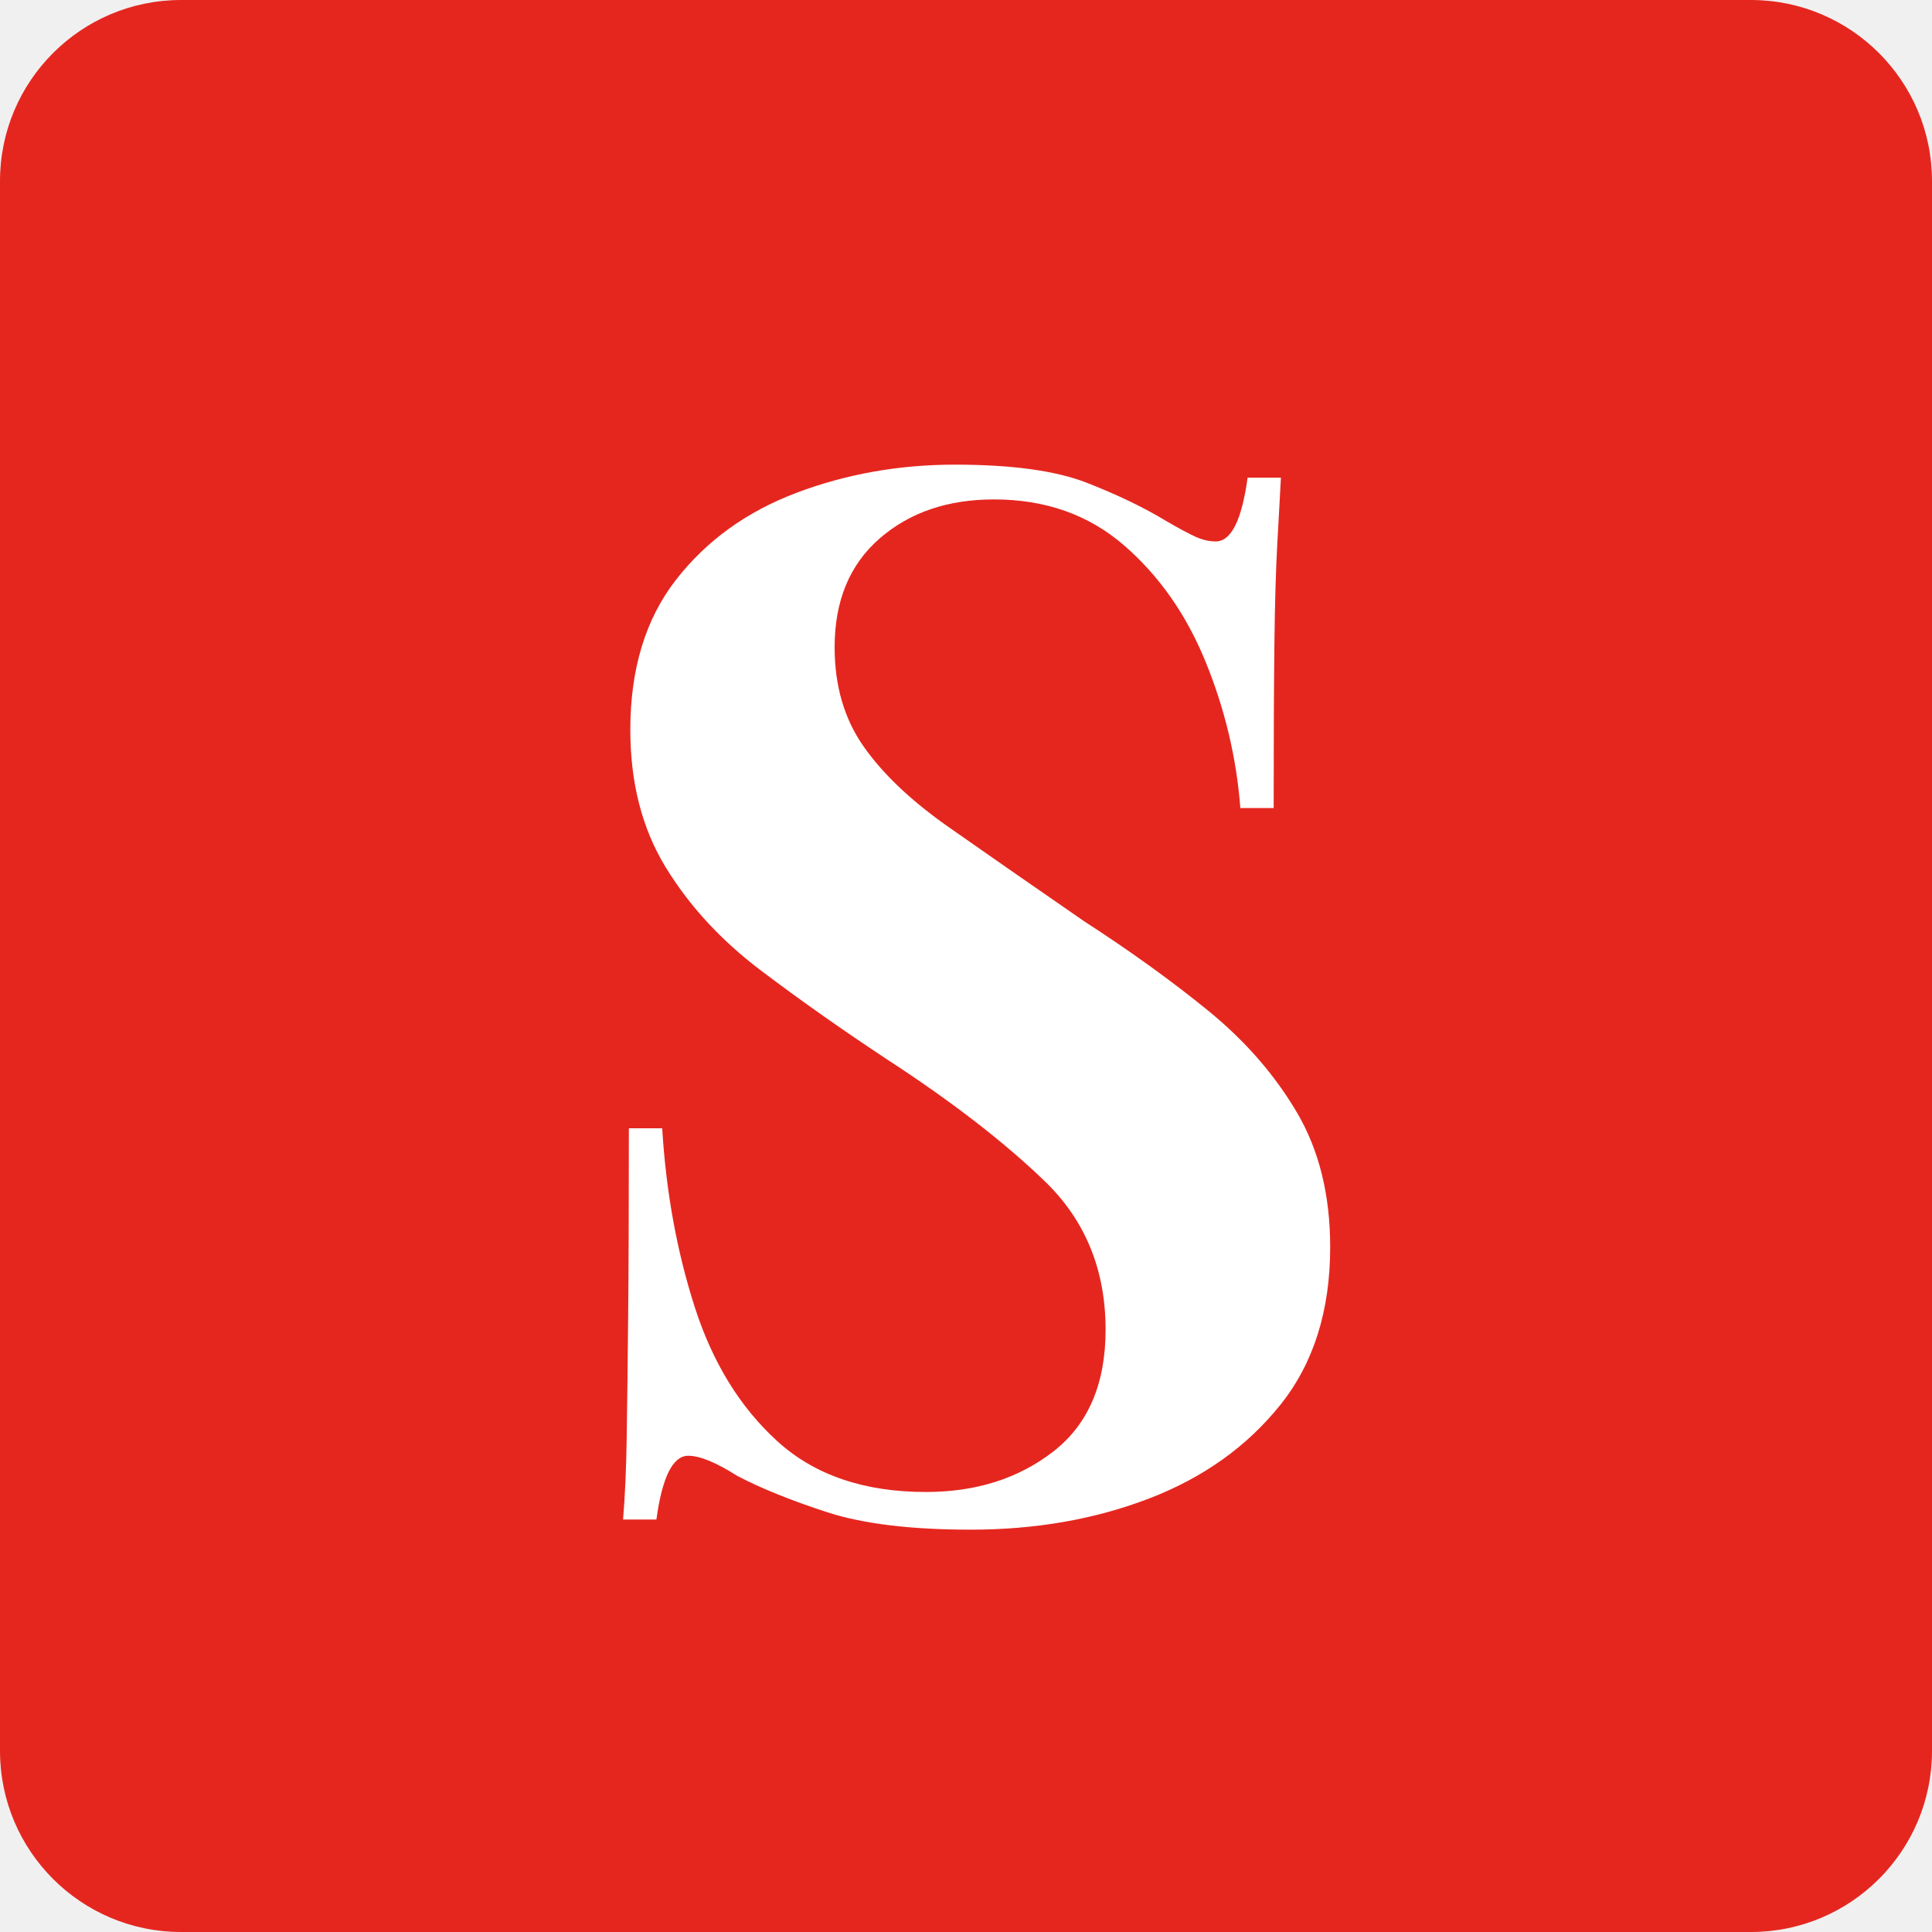
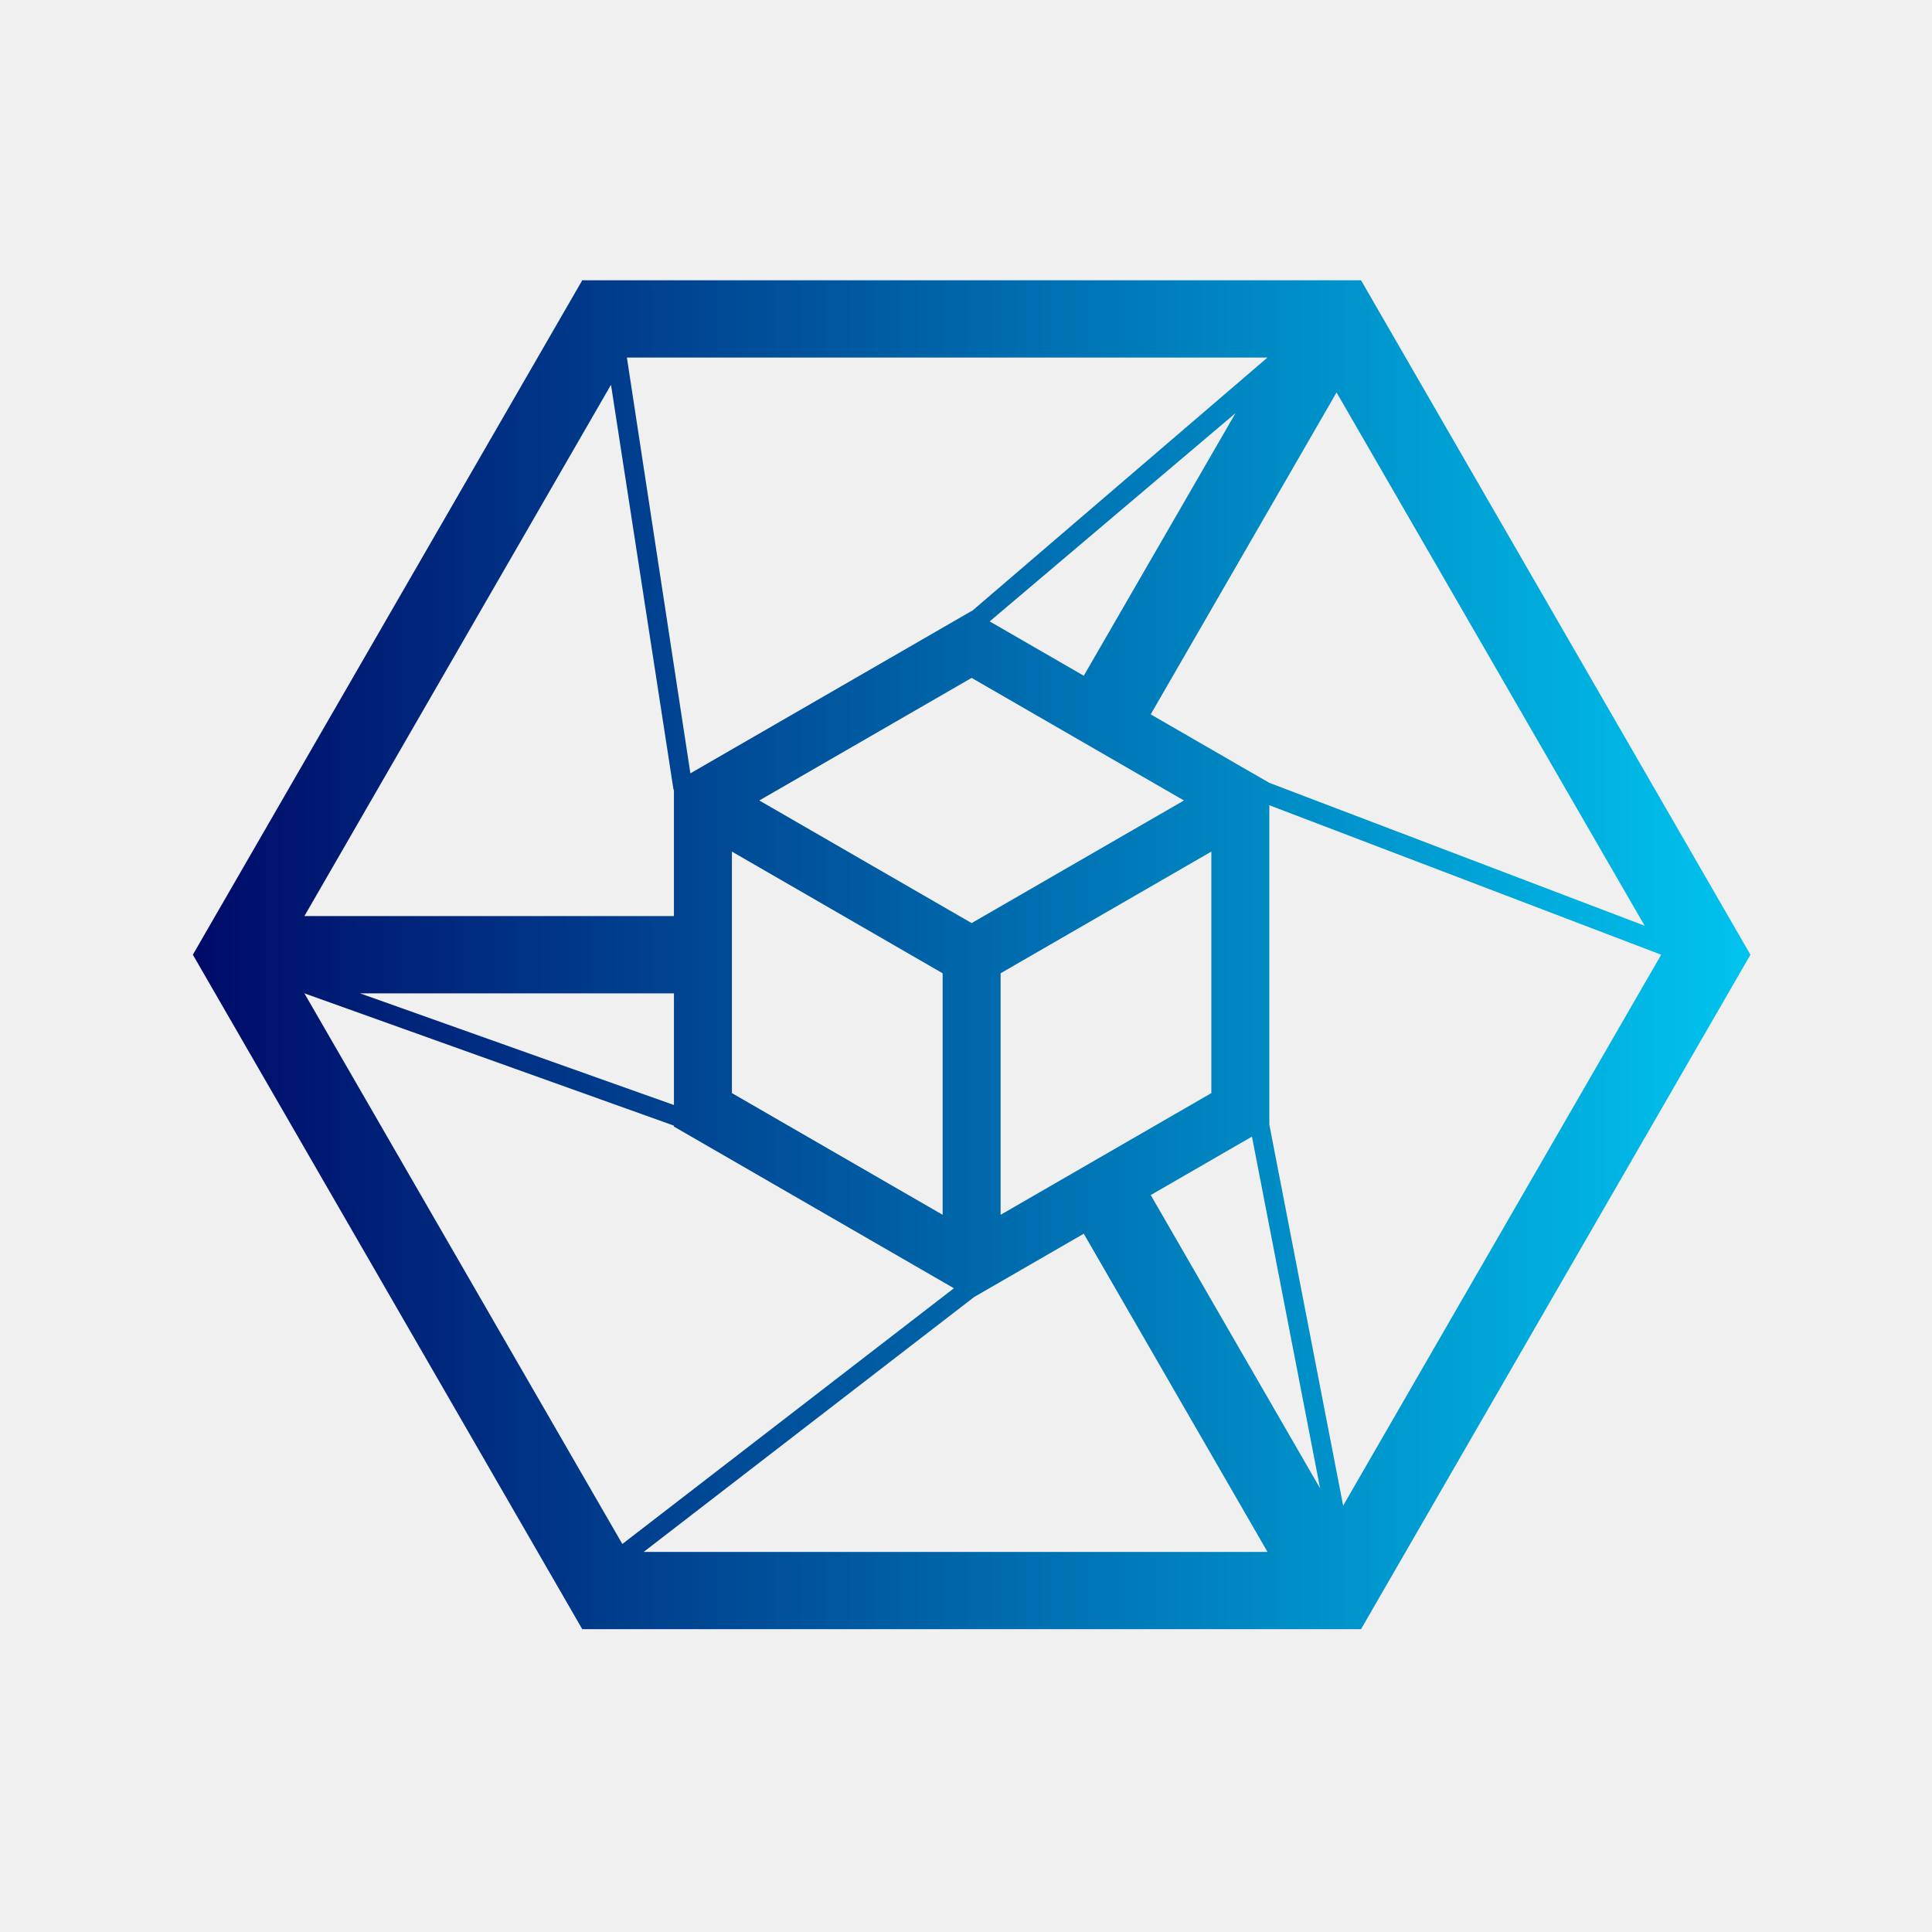
- <svg xmlns="http://www.w3.org/2000/svg" width="32px" height="32px" viewBox="0 0 32 32" version="1.1">
-   <g id="Page-1" stroke="none" stroke-width="1" fill="none" fill-rule="evenodd">
-     <g id="Group">
-       <rect id="Rectangle" fill="#E5261F" x="0" y="0" width="32" height="32" rx="3" />
-       <path d="M16.08,25.336 C17.152,25.336 18.136,25.164 19.032,24.82 C19.928,24.476 20.652,23.96 21.204,23.272 C21.756,22.584 22.032,21.712 22.032,20.656 C22.032,19.792 21.848,19.048 21.48,18.424 C21.112,17.8 20.624,17.24 20.016,16.744 C19.408,16.248 18.72,15.752 17.952,15.256 C17.072,14.648 16.324,14.128 15.708,13.696 C15.092,13.264 14.624,12.82 14.304,12.364 C13.984,11.908 13.824,11.36 13.824,10.72 C13.824,9.952 14.072,9.352 14.568,8.92 C15.064,8.488 15.696,8.272 16.464,8.272 C17.312,8.272 18.028,8.524 18.612,9.028 C19.196,9.532 19.648,10.176 19.968,10.96 C20.288,11.744 20.48,12.552 20.544,13.384 L20.544,13.384 L21.096,13.384 C21.096,12.264 21.1,11.36 21.108,10.672 C21.116,9.984 21.132,9.428 21.156,9.004 L21.17,8.757 C21.188,8.437 21.203,8.155 21.216,7.912 L21.216,7.912 L20.664,7.912 C20.568,8.616 20.392,8.968 20.136,8.968 C20.024,8.968 19.908,8.94 19.788,8.884 C19.668,8.828 19.512,8.744 19.32,8.632 C18.952,8.408 18.512,8.196 18,7.996 C17.488,7.796 16.76,7.696 15.816,7.696 C14.888,7.696 14.012,7.852 13.188,8.164 C12.364,8.476 11.7,8.956 11.196,9.604 C10.692,10.252 10.44,11.08 10.44,12.088 C10.44,12.968 10.636,13.728 11.028,14.368 C11.42,15.008 11.944,15.576 12.6,16.072 C13.256,16.568 13.96,17.064 14.712,17.56 C15.768,18.248 16.632,18.916 17.304,19.564 C17.976,20.212 18.312,21.032 18.312,22.024 C18.312,22.92 18.024,23.592 17.448,24.04 C16.872,24.488 16.168,24.712 15.336,24.712 C14.312,24.712 13.492,24.432 12.876,23.872 C12.26,23.312 11.804,22.572 11.508,21.652 C11.212,20.732 11.032,19.744 10.968,18.688 L10.968,18.688 L10.416,18.688 C10.416,19.952 10.412,20.996 10.404,21.82 C10.396,22.644 10.388,23.312 10.38,23.824 C10.372,24.336 10.352,24.784 10.32,25.168 L10.32,25.168 L10.872,25.168 C10.968,24.464 11.144,24.112 11.4,24.112 C11.592,24.112 11.864,24.224 12.216,24.448 C12.616,24.656 13.112,24.856 13.704,25.048 C14.296,25.24 15.088,25.336 16.08,25.336 Z" id="S" fill="#FFFFFF" fill-rule="nonzero" />
-     </g>
+ <svg xmlns="http://www.w3.org/2000/svg" xmlns:xlink="http://www.w3.org/1999/xlink" data-v-fde0c5aa="" viewBox="0 0 32 32" class="iconLeft" version="1.1" id="svg44" width="32" height="32">
+   <defs data-v-fde0c5aa="" id="defs25">
+     <linearGradient xlink:href="#eff3c97a-b401-4a29-8aaf-d1a93a547f70" id="linearGradient119" gradientTransform="scale(1.074562,0.9306117)" x1="9.018" y1="16.215" x2="84.044" y2="16.215" gradientUnits="userSpaceOnUse" />
+     <linearGradient xlink:href="#eff3c97a-b401-4a29-8aaf-d1a93a547f70" id="linearGradient121" gradientTransform="scale(1.074562,0.9306117)" x1="9.018" y1="16.215" x2="84.044" y2="16.215" gradientUnits="userSpaceOnUse" />
+   </defs>
+   <rect data-v-fde0c5aa="" fill="transparent" x="0" y="0" width="32" height="32" class="logo-background-square" id="rect27" style="stroke-width:0.107" />
+   <defs data-v-fde0c5aa="" id="defs29">
+     
+   </defs>
+   <g data-v-fde0c5aa="" id="6ab3143d-12fd-48bc-93c2-560842ffb77f" fill="#000000" transform="scale(0.32)">
+     <path d="" id="path31" />
+   </g>
+   <defs data-v-fde0c5aa="" id="defs39">
+     <linearGradient data-v-fde0c5aa="" gradientTransform="rotate(25)" id="eff3c97a-b401-4a29-8aaf-d1a93a547f70" x1="0" y1="0" x2="1" y2="0">
+       <stop data-v-fde0c5aa="" offset="0%" stop-color="#000A68" stop-opacity="1" id="stop34" />
+       <stop data-v-fde0c5aa="" offset="100%" stop-color="#00C4EE" stop-opacity="1" id="stop36" />
+     </linearGradient>
+   </defs>
+   <g data-v-fde0c5aa="" id="b7eaa11d-54f0-469e-bb38-ae1b38b46e30" stroke="none" fill="url(#eff3c97a-b401-4a29-8aaf-d1a93a547f70)" style="fill:url(#linearGradient121)" transform="matrix(0.32,0,0,0.32,0.093476,-0.186952)">
+     <path d="M 70.154,15.09 H 29.846 L 9.69,50 29.846,84.91 H 70.154 L 90.31,50 Z M 34.591,57.78 18.344,52 h 16.247 z m 3,-13.118 10.908,6.299 V 63.462 L 37.591,57.163 Z m 23.397,-2.645 -10.989,6.346 -10.99,-6.346 10.99,-6.345 z m -9.489,8.944 10.908,-6.299 V 57.163 L 51.499,63.462 Z M 50.934,32.748 63.657,21.969 55.804,35.56 Z M 64.509,59.414 68.037,77.625 59.269,62.44 Z M 65.407,41.104 59.268,37.56 68.888,20.897 84.834,48.5 Z M 32.156,19.09 H 65.313 L 50.011,32.215 49.999,32.208 35.442,40.612 Z m -0.823,1.41 3.236,20.958 0.021,-0.003 V 48 H 15.464 Z M 15.464,52 34.59,58.847 v 0.049 L 49.082,67.264 31.92,80.501 Z m 17.561,28.91 17.108,-13.195 5.671,-3.274 9.51,16.47 H 33.025 Z M 69.229,78.516 65.408,58.791 V 42.263 L 85.69,50 Z" id="path41" style="fill:url(#linearGradient119)" />
  </g>
</svg>
